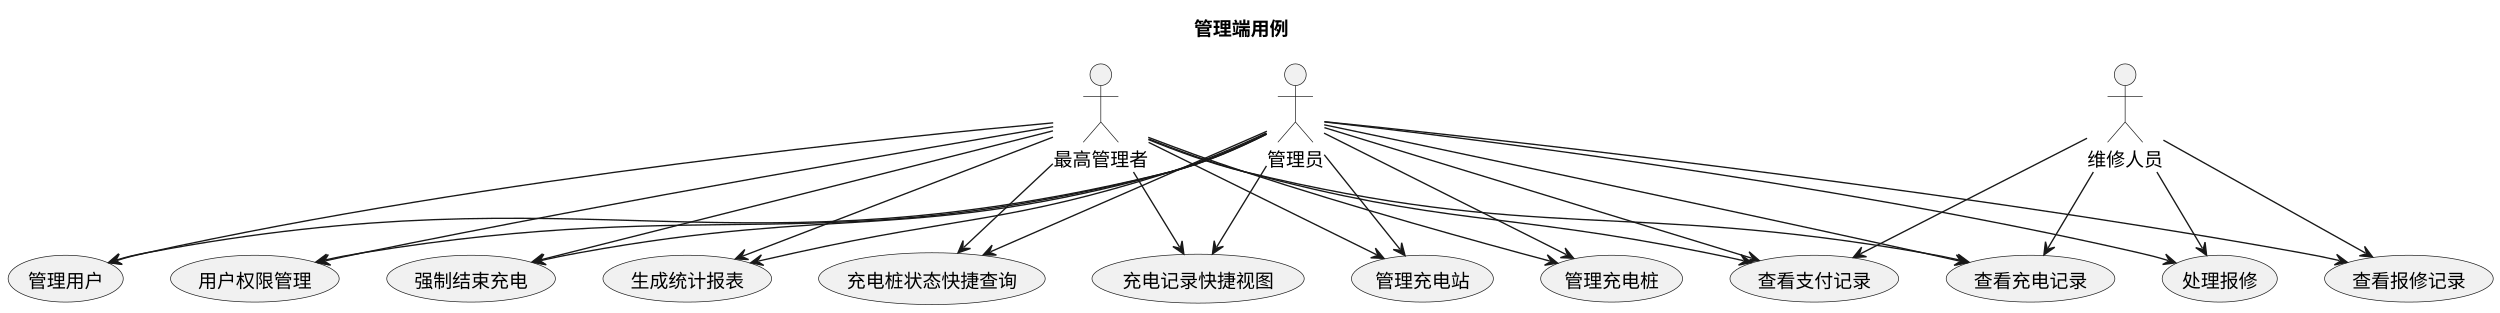
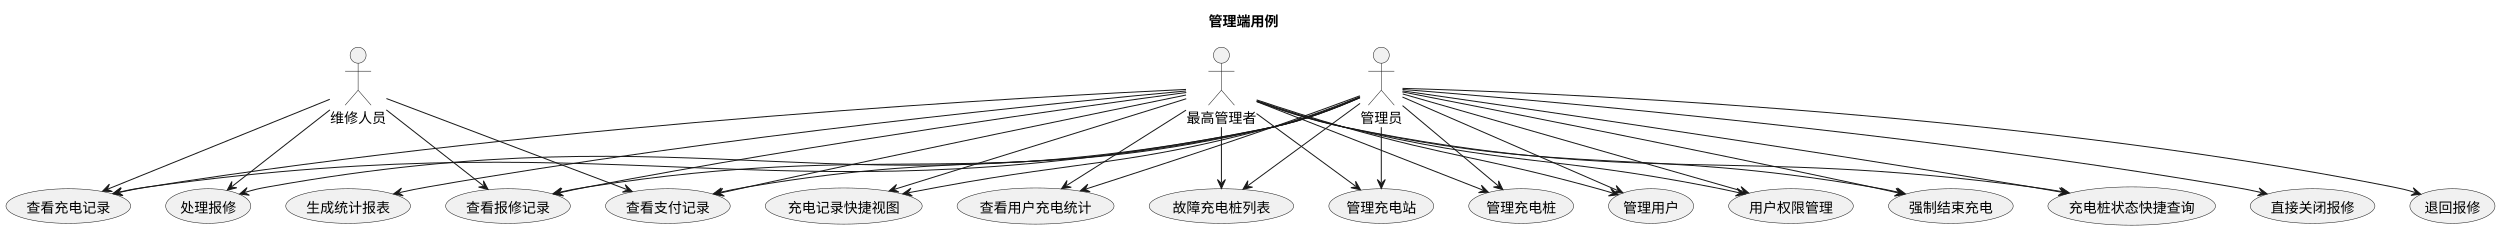
- <svg xmlns="http://www.w3.org/2000/svg" contentStyleType="text/css" data-diagram-type="DESCRIPTION" height="231px" preserveAspectRatio="none" style="width:1850px;height:231px;background:#FFFFFF;" version="1.1" viewBox="0 0 1850 231" width="1850px" zoomAndPan="magnify">
+ <svg xmlns="http://www.w3.org/2000/svg" contentStyleType="text/css" data-diagram-type="DESCRIPTION" height="233px" preserveAspectRatio="none" style="width:2502px;height:233px;background:#FFFFFF;" version="1.1" viewBox="0 0 2502 233" width="2502px" zoomAndPan="magnify">
  <defs />
  <g>
    <g class="title" data-source-line="3">
-       <text fill="#000000" font-family="Noto Sans CJK SC" font-size="14" font-weight="bold" lengthAdjust="spacing" textLength="70" x="883.497" y="26.24">管理端用例</text>
+       <text fill="#000000" font-family="Noto Sans CJK SC" font-size="14" font-weight="bold" lengthAdjust="spacing" textLength="70" x="1209.498" y="26.24">管理端用例</text>
    </g>
    <g class="entity" data-entity="A" data-source-line="6" data-uid="ent0002" id="entity_A">
-       <ellipse cx="958.6" cy="55.272" fill="#F1F1F1" rx="8" ry="8" style="stroke:#181818;stroke-width:0.5;" />
-       <path d="M958.6,63.272 L958.6,90.272 M945.6,71.272 L971.6,71.272 M958.6,90.272 L945.6,105.272 M958.6,90.272 L971.6,105.272" fill="none" style="stroke:#181818;stroke-width:0.5;" />
-       <text fill="#000000" font-family="Noto Sans CJK SC" font-size="14" lengthAdjust="spacing" textLength="42" x="937.6" y="123.012">管理员</text>
+       <ellipse cx="1382.4" cy="55.272" fill="#F1F1F1" rx="8" ry="8" style="stroke:#181818;stroke-width:0.5;" />
+       <path d="M1382.4,63.272 L1382.4,90.272 M1369.4,71.272 L1395.4,71.272 M1382.4,90.272 L1369.4,105.272 M1382.4,90.272 L1395.4,105.272" fill="none" style="stroke:#181818;stroke-width:0.5;" />
+       <text fill="#000000" font-family="Noto Sans CJK SC" font-size="14" lengthAdjust="spacing" textLength="42" x="1361.4" y="123.012">管理员</text>
    </g>
    <g class="entity" data-entity="SA" data-source-line="7" data-uid="ent0003" id="entity_SA">
-       <ellipse cx="814.6" cy="55.272" fill="#F1F1F1" rx="8" ry="8" style="stroke:#181818;stroke-width:0.5;" />
-       <path d="M814.6,63.272 L814.6,90.272 M801.6,71.272 L827.6,71.272 M814.6,90.272 L801.6,105.272 M814.6,90.272 L827.6,105.272" fill="none" style="stroke:#181818;stroke-width:0.5;" />
-       <text fill="#000000" font-family="Noto Sans CJK SC" font-size="14" lengthAdjust="spacing" textLength="70" x="779.6" y="123.012">最高管理者</text>
+       <ellipse cx="1222.4" cy="55.272" fill="#F1F1F1" rx="8" ry="8" style="stroke:#181818;stroke-width:0.5;" />
+       <path d="M1222.4,63.272 L1222.4,90.272 M1209.4,71.272 L1235.4,71.272 M1222.4,90.272 L1209.4,105.272 M1222.4,90.272 L1235.4,105.272" fill="none" style="stroke:#181818;stroke-width:0.5;" />
+       <text fill="#000000" font-family="Noto Sans CJK SC" font-size="14" lengthAdjust="spacing" textLength="70" x="1187.4" y="123.012">最高管理者</text>
    </g>
    <g class="entity" data-entity="M" data-source-line="8" data-uid="ent0004" id="entity_M">
-       <ellipse cx="1572.6" cy="55.272" fill="#F1F1F1" rx="8" ry="8" style="stroke:#181818;stroke-width:0.5;" />
-       <path d="M1572.6,63.272 L1572.6,90.272 M1559.6,71.272 L1585.6,71.272 M1572.6,90.272 L1559.6,105.272 M1572.6,90.272 L1585.6,105.272" fill="none" style="stroke:#181818;stroke-width:0.5;" />
-       <text fill="#000000" font-family="Noto Sans CJK SC" font-size="14" lengthAdjust="spacing" textLength="56" x="1544.6" y="123.012">维修人员</text>
+       <ellipse cx="358.4" cy="55.272" fill="#F1F1F1" rx="8" ry="8" style="stroke:#181818;stroke-width:0.5;" />
+       <path d="M358.4,63.272 L358.4,90.272 M345.4,71.272 L371.4,71.272 M358.4,90.272 L345.4,105.272 M358.4,90.272 L371.4,105.272" fill="none" style="stroke:#181818;stroke-width:0.5;" />
+       <text fill="#000000" font-family="Noto Sans CJK SC" font-size="14" lengthAdjust="spacing" textLength="56" x="330.4" y="123.012">维修人员</text>
    </g>
    <g class="entity" data-entity="MS" data-source-line="10" data-uid="ent0005" id="entity_MS">
-       <ellipse cx="1052.597" cy="206.216" fill="#F1F1F1" rx="52.497" ry="17.334" style="stroke:#181818;stroke-width:0.5;" />
-       <text fill="#000000" font-family="Noto Sans CJK SC" font-size="14" lengthAdjust="spacing" textLength="70" x="1017.597" y="212.852">管理充电站</text>
+       <ellipse cx="1382.397" cy="206.216" fill="#F1F1F1" rx="52.497" ry="17.334" style="stroke:#181818;stroke-width:0.5;" />
+       <text fill="#000000" font-family="Noto Sans CJK SC" font-size="14" lengthAdjust="spacing" textLength="70" x="1347.397" y="212.852">管理充电站</text>
    </g>
    <g class="entity" data-entity="MC" data-source-line="11" data-uid="ent0006" id="entity_MC">
-       <ellipse cx="1192.597" cy="206.216" fill="#F1F1F1" rx="52.497" ry="17.334" style="stroke:#181818;stroke-width:0.5;" />
-       <text fill="#000000" font-family="Noto Sans CJK SC" font-size="14" lengthAdjust="spacing" textLength="70" x="1157.597" y="212.852">管理充电桩</text>
+       <ellipse cx="1522.397" cy="206.216" fill="#F1F1F1" rx="52.497" ry="17.334" style="stroke:#181818;stroke-width:0.5;" />
+       <text fill="#000000" font-family="Noto Sans CJK SC" font-size="14" lengthAdjust="spacing" textLength="70" x="1487.397" y="212.852">管理充电桩</text>
    </g>
    <g class="entity" data-entity="MU" data-source-line="12" data-uid="ent0007" id="entity_MU">
-       <ellipse cx="48.598" cy="206.216" fill="#F1F1F1" rx="42.598" ry="17.334" style="stroke:#181818;stroke-width:0.5;" />
-       <text fill="#000000" font-family="Noto Sans CJK SC" font-size="14" lengthAdjust="spacing" textLength="56" x="20.598" y="212.852">管理用户</text>
+       <ellipse cx="1652.398" cy="206.216" fill="#F1F1F1" rx="42.598" ry="17.334" style="stroke:#181818;stroke-width:0.5;" />
+       <text fill="#000000" font-family="Noto Sans CJK SC" font-size="14" lengthAdjust="spacing" textLength="56" x="1624.398" y="212.852">管理用户</text>
    </g>
    <g class="entity" data-entity="PM" data-source-line="13" data-uid="ent0008" id="entity_PM">
-       <ellipse cx="188.597" cy="206.216" fill="#F1F1F1" rx="62.397" ry="17.334" style="stroke:#181818;stroke-width:0.5;" />
-       <text fill="#000000" font-family="Noto Sans CJK SC" font-size="14" lengthAdjust="spacing" textLength="84" x="146.597" y="212.852">用户权限管理</text>
+       <ellipse cx="1792.397" cy="206.216" fill="#F1F1F1" rx="62.397" ry="17.334" style="stroke:#181818;stroke-width:0.5;" />
+       <text fill="#000000" font-family="Noto Sans CJK SC" font-size="14" lengthAdjust="spacing" textLength="84" x="1750.397" y="212.852">用户权限管理</text>
    </g>
    <g class="entity" data-entity="HR" data-source-line="14" data-uid="ent0009" id="entity_HR">
-       <ellipse cx="1642.598" cy="206.216" fill="#F1F1F1" rx="42.598" ry="17.334" style="stroke:#181818;stroke-width:0.5;" />
-       <text fill="#000000" font-family="Noto Sans CJK SC" font-size="14" lengthAdjust="spacing" textLength="56" x="1614.598" y="212.852">处理报修</text>
-     </g>
-     <g class="entity" data-entity="VR" data-source-line="15" data-uid="ent0010" id="entity_VR">
-       <ellipse cx="1782.597" cy="206.216" fill="#F1F1F1" rx="62.397" ry="17.334" style="stroke:#181818;stroke-width:0.5;" />
-       <text fill="#000000" font-family="Noto Sans CJK SC" font-size="14" lengthAdjust="spacing" textLength="84" x="1740.597" y="212.852">查看报修记录</text>
-     </g>
-     <g class="entity" data-entity="FSC" data-source-line="16" data-uid="ent0011" id="entity_FSC">
-       <ellipse cx="348.597" cy="206.216" fill="#F1F1F1" rx="62.397" ry="17.334" style="stroke:#181818;stroke-width:0.5;" />
-       <text fill="#000000" font-family="Noto Sans CJK SC" font-size="14" lengthAdjust="spacing" textLength="84" x="306.597" y="212.852">强制结束充电</text>
-     </g>
-     <g class="entity" data-entity="GS" data-source-line="17" data-uid="ent0012" id="entity_GS">
-       <ellipse cx="508.597" cy="206.216" fill="#F1F1F1" rx="62.397" ry="17.334" style="stroke:#181818;stroke-width:0.5;" />
-       <text fill="#000000" font-family="Noto Sans CJK SC" font-size="14" lengthAdjust="spacing" textLength="84" x="466.597" y="212.852">生成统计报表</text>
-     </g>
-     <g class="entity" data-entity="QC" data-source-line="18" data-uid="ent0013" id="entity_QC">
-       <ellipse cx="689.604" cy="206.213" fill="#F1F1F1" rx="83.854" ry="19.171" style="stroke:#181818;stroke-width:0.5;" />
-       <text fill="#000000" font-family="Noto Sans CJK SC" font-size="14" lengthAdjust="spacing" textLength="125.999" x="626.605" y="212.849">充电桩状态快捷查询</text>
-     </g>
-     <g class="entity" data-entity="QV" data-source-line="19" data-uid="ent0014" id="entity_QV">
-       <ellipse cx="886.598" cy="206.207" fill="#F1F1F1" rx="78.528" ry="18.105" style="stroke:#181818;stroke-width:0.5;" />
-       <text fill="#000000" font-family="Noto Sans CJK SC" font-size="14" lengthAdjust="spacing" textLength="111.999" x="830.598" y="212.843">充电记录快捷视图</text>
-     </g>
-     <g class="entity" data-entity="VPR" data-source-line="20" data-uid="ent0015" id="entity_VPR">
-       <ellipse cx="1342.597" cy="206.216" fill="#F1F1F1" rx="62.397" ry="17.334" style="stroke:#181818;stroke-width:0.5;" />
-       <text fill="#000000" font-family="Noto Sans CJK SC" font-size="14" lengthAdjust="spacing" textLength="84" x="1300.597" y="212.852">查看支付记录</text>
-     </g>
-     <g class="entity" data-entity="VCR" data-source-line="21" data-uid="ent0016" id="entity_VCR">
-       <ellipse cx="1502.597" cy="206.216" fill="#F1F1F1" rx="62.397" ry="17.334" style="stroke:#181818;stroke-width:0.5;" />
-       <text fill="#000000" font-family="Noto Sans CJK SC" font-size="14" lengthAdjust="spacing" textLength="84" x="1460.597" y="212.852">查看充电记录</text>
-     </g>
-     <g class="link" data-entity-1="A" data-entity-2="MS" data-source-line="23" data-uid="lnk17" id="link_A_MS">
-       <path d="M979.93,114.522 C998.34,137.502 1020.599,165.269 1035.989,184.479" fill="none" id="A-to-MS" style="stroke:#181818;stroke-width:1;" />
-       <polygon fill="#181818" points="1039.74,189.162,1037.235,179.637,1036.614,185.26,1030.991,184.639,1039.74,189.162" style="stroke:#181818;stroke-width:1;" />
-     </g>
-     <g class="link" data-entity-1="A" data-entity-2="MC" data-source-line="24" data-uid="lnk18" id="link_A_MC">
-       <path d="M979.78,98.522 C1022.08,119.732 1111.656,164.633 1159.116,188.423" fill="none" id="A-to-MC" style="stroke:#181818;stroke-width:1;" />
-       <polygon fill="#181818" points="1164.48,191.112,1158.227,183.503,1160.01,188.871,1154.642,190.655,1164.48,191.112" style="stroke:#181818;stroke-width:1;" />
-     </g>
-     <g class="link" data-entity-1="A" data-entity-2="MU" data-source-line="25" data-uid="lnk19" id="link_A_MU">
-       <path d="M937.35,99.282 C919.12,108.462 891.88,120.832 866.6,127.042 C538.39,207.562 440.68,124.372 108.6,187.042 C99.29,188.792 95.121,189.72 86.091,192.46" fill="none" id="A-to-MU" style="stroke:#181818;stroke-width:1;" />
-       <polygon fill="#181818" points="80.35,194.202,90.124,195.416,85.135,192.75,87.801,187.761,80.35,194.202" style="stroke:#181818;stroke-width:1;" />
-     </g>
-     <g class="link" data-entity-1="A" data-entity-2="PM" data-source-line="26" data-uid="lnk20" id="link_A_PM">
-       <path d="M937.31,99.152 C919.07,108.242 891.82,120.572 866.6,127.042 C607.86,193.412 532.23,144.042 268.6,187.042 C257.21,188.902 250.874,190.086 239.534,192.636" fill="none" id="A-to-PM" style="stroke:#181818;stroke-width:1;" />
-       <polygon fill="#181818" points="233.68,193.952,243.338,195.88,238.558,192.855,241.583,188.075,233.68,193.952" style="stroke:#181818;stroke-width:1;" />
-     </g>
-     <g class="link" data-entity-1="A" data-entity-2="HR" data-source-line="27" data-uid="lnk21" id="link_A_HR">
-       <path d="M980.08,90.242 C1060.25,99.182 1349.27,133.442 1582.6,187.042 C1591.61,189.112 1595.517,190.075 1604.377,192.755" fill="none" id="A-to-HR" style="stroke:#181818;stroke-width:1;" />
-       <polygon fill="#181818" points="1610.12,194.492,1602.664,188.058,1605.334,193.044,1600.347,195.715,1610.12,194.492" style="stroke:#181818;stroke-width:1;" />
-     </g>
-     <g class="link" data-entity-1="A" data-entity-2="VR" data-source-line="28" data-uid="lnk22" id="link_A_VR">
-       <path d="M980.01,90.042 C1069.05,99.052 1418.52,135.962 1702.6,187.042 C1713.81,189.052 1719.976,190.277 1731.196,192.797" fill="none" id="A-to-VR" style="stroke:#181818;stroke-width:1;" />
-       <polygon fill="#181818" points="1737.05,194.112,1729.145,188.237,1732.171,193.016,1727.392,196.042,1737.05,194.112" style="stroke:#181818;stroke-width:1;" />
-     </g>
-     <g class="link" data-entity-1="A" data-entity-2="FSC" data-source-line="29" data-uid="lnk23" id="link_A_FSC">
-       <path d="M937.25,98.912 C918.97,107.872 891.7,120.112 866.6,127.042 C677.19,179.292 621.92,151.912 428.6,187.042 C417.53,189.052 411.523,190.234 400.423,192.734" fill="none" id="A-to-FSC" style="stroke:#181818;stroke-width:1;" />
-       <polygon fill="#181818" points="394.57,194.052,404.229,195.977,399.448,192.953,402.471,188.172,394.57,194.052" style="stroke:#181818;stroke-width:1;" />
-     </g>
-     <g class="link" data-entity-1="A" data-entity-2="VPR" data-source-line="30" data-uid="lnk24" id="link_A_VPR">
-       <path d="M980.07,94.462 C1041.82,113.332 1214.942,166.219 1296.032,190.989" fill="none" id="A-to-VPR" style="stroke:#181818;stroke-width:1;" />
-       <polygon fill="#181818" points="1301.77,192.742,1294.331,186.287,1296.988,191.281,1291.994,193.938,1301.77,192.742" style="stroke:#181818;stroke-width:1;" />
-     </g>
-     <g class="link" data-entity-1="A" data-entity-2="GS" data-source-line="31" data-uid="lnk25" id="link_A_GS">
-       <path d="M937.1,98.422 C918.73,107.082 891.41,119.162 866.6,127.042 C746.12,165.282 712.01,159.712 588.6,187.042 C577.89,189.412 572.242,190.676 561.382,193.136" fill="none" id="A-to-GS" style="stroke:#181818;stroke-width:1;" />
-       <polygon fill="#181818" points="555.53,194.462,565.191,196.375,560.407,193.357,563.424,188.572,555.53,194.462" style="stroke:#181818;stroke-width:1;" />
-     </g>
-     <g class="link" data-entity-1="A" data-entity-2="QC" data-source-line="32" data-uid="lnk26" id="link_A_QC">
-       <path d="M937.49,97.112 C892.16,116.882 790.46,161.223 733.02,186.273" fill="none" id="A-to-QC" style="stroke:#181818;stroke-width:1;" />
-       <polygon fill="#181818" points="727.52,188.672,737.369,188.741,732.103,186.673,734.171,181.408,727.52,188.672" style="stroke:#181818;stroke-width:1;" />
-     </g>
-     <g class="link" data-entity-1="A" data-entity-2="QV" data-source-line="33" data-uid="lnk27" id="link_A_QV">
-       <path d="M937.19,122.782 C924.01,144.262 910.817,165.737 900.347,182.807" fill="none" id="A-to-QV" style="stroke:#181818;stroke-width:1;" />
-       <polygon fill="#181818" points="897.21,187.922,905.325,182.341,899.824,183.66,898.506,178.159,897.21,187.922" style="stroke:#181818;stroke-width:1;" />
-     </g>
-     <g class="link" data-entity-1="A" data-entity-2="VCR" data-source-line="34" data-uid="lnk28" id="link_A_VCR">
-       <path d="M979.89,92.352 C1045.77,106.132 1252.06,149.452 1422.6,187.042 C1433.31,189.402 1438.958,190.655 1449.809,193.115" fill="none" id="A-to-VCR" style="stroke:#181818;stroke-width:1;" />
-       <polygon fill="#181818" points="1455.66,194.442,1447.767,188.551,1450.784,193.336,1445.998,196.353,1455.66,194.442" style="stroke:#181818;stroke-width:1;" />
-     </g>
-     <g class="link" data-entity-1="SA" data-entity-2="MS" data-source-line="35" data-uid="lnk29" id="link_SA_MS">
-       <path d="M849.97,105.342 C897.37,128.702 975.159,167.039 1018.749,188.529" fill="none" id="SA-to-MS" style="stroke:#181818;stroke-width:1;" />
-       <polygon fill="#181818" points="1024.13,191.182,1017.826,183.614,1019.645,188.971,1014.289,190.79,1024.13,191.182" style="stroke:#181818;stroke-width:1;" />
-     </g>
-     <g class="link" data-entity-1="SA" data-entity-2="MC" data-source-line="36" data-uid="lnk30" id="link_SA_MC">
-       <path d="M849.7,101.602 C870.24,109.432 896.74,119.222 920.6,127.042 C1002.3,153.822 1093.613,178.976 1146.883,193.185" fill="none" id="SA-to-MC" style="stroke:#181818;stroke-width:1;" />
-       <polygon fill="#181818" points="1152.68,194.732,1145.015,188.547,1147.849,193.443,1142.953,196.277,1152.68,194.732" style="stroke:#181818;stroke-width:1;" />
-     </g>
-     <g class="link" data-entity-1="SA" data-entity-2="PM" data-source-line="37" data-uid="lnk31" id="link_SA_PM">
-       <path d="M779.36,93.752 C692.4,108.302 460.69,147.802 268.6,187.042 C257.71,189.262 251.882,190.499 240.912,192.979" fill="none" id="SA-to-PM" style="stroke:#181818;stroke-width:1;" />
-       <polygon fill="#181818" points="235.06,194.302,244.72,196.219,239.937,193.199,242.956,188.416,235.06,194.302" style="stroke:#181818;stroke-width:1;" />
-     </g>
-     <g class="link" data-entity-1="SA" data-entity-2="MU" data-source-line="38" data-uid="lnk32" id="link_SA_MU">
-       <path d="M779.36,90.912 C675.64,100.162 362.74,131.062 108.6,187.042 C99.46,189.052 95.431,190.017 86.481,192.737" fill="none" id="SA-to-MU" style="stroke:#181818;stroke-width:1;" />
-       <polygon fill="#181818" points="80.74,194.482,90.514,195.692,85.524,193.028,88.188,188.038,80.74,194.482" style="stroke:#181818;stroke-width:1;" />
-     </g>
-     <g class="link" data-entity-1="SA" data-entity-2="VPR" data-source-line="39" data-uid="lnk33" id="link_SA_VPR">
-       <path d="M849.9,102.752 C870.27,110.862 896.55,120.552 920.6,127.042 C1069.59,167.262 1111.31,156.612 1262.6,187.042 C1273.49,189.232 1279.317,190.45 1290.297,192.93" fill="none" id="SA-to-VPR" style="stroke:#181818;stroke-width:1;" />
-       <polygon fill="#181818" points="1296.15,194.252,1288.252,188.367,1291.273,193.15,1286.49,196.171,1296.15,194.252" style="stroke:#181818;stroke-width:1;" />
-     </g>
-     <g class="link" data-entity-1="SA" data-entity-2="GS" data-source-line="40" data-uid="lnk34" id="link_SA_GS">
-       <path d="M779.2,101.472 C720.36,124.032 608.692,166.834 549.752,189.434" fill="none" id="SA-to-GS" style="stroke:#181818;stroke-width:1;" />
-       <polygon fill="#181818" points="544.15,191.582,553.986,192.095,548.819,189.792,551.121,184.625,544.15,191.582" style="stroke:#181818;stroke-width:1;" />
-     </g>
-     <g class="link" data-entity-1="SA" data-entity-2="FSC" data-source-line="41" data-uid="lnk35" id="link_SA_FSC">
-       <path d="M779.19,96.822 C695.61,117.862 491.978,169.117 399.508,192.397" fill="none" id="SA-to-FSC" style="stroke:#181818;stroke-width:1;" />
-       <polygon fill="#181818" points="393.69,193.862,403.394,195.544,398.539,192.641,401.441,187.786,393.69,193.862" style="stroke:#181818;stroke-width:1;" />
-     </g>
-     <g class="link" data-entity-1="SA" data-entity-2="QC" data-source-line="42" data-uid="lnk36" id="link_SA_QC">
-       <path d="M779.11,121.202 C756.3,142.612 731.925,165.486 713.255,183.006" fill="none" id="SA-to-QC" style="stroke:#181818;stroke-width:1;" />
-       <polygon fill="#181818" points="708.88,187.112,718.18,183.87,712.526,183.69,712.706,178.036,708.88,187.112" style="stroke:#181818;stroke-width:1;" />
-     </g>
-     <g class="link" data-entity-1="SA" data-entity-2="QV" data-source-line="43" data-uid="lnk37" id="link_SA_QV">
-       <path d="M838.77,127.292 C851.44,147.922 863.162,167.028 872.912,182.918" fill="none" id="SA-to-QV" style="stroke:#181818;stroke-width:1;" />
-       <polygon fill="#181818" points="876.05,188.032,874.752,178.269,873.435,183.77,867.934,182.453,876.05,188.032" style="stroke:#181818;stroke-width:1;" />
-     </g>
-     <g class="link" data-entity-1="SA" data-entity-2="VCR" data-source-line="44" data-uid="lnk38" id="link_SA_VCR">
-       <path d="M849.77,103.262 C870.1,111.532 896.38,121.212 920.6,127.042 C1139.05,179.652 1201.18,148.772 1422.6,187.042 C1433.83,188.982 1439.996,190.167 1451.216,192.687" fill="none" id="SA-to-VCR" style="stroke:#181818;stroke-width:1;" />
-       <polygon fill="#181818" points="1457.07,194.002,1449.165,188.127,1452.191,192.906,1447.412,195.932,1457.07,194.002" style="stroke:#181818;stroke-width:1;" />
-     </g>
-     <g class="link" data-entity-1="M" data-entity-2="HR" data-source-line="45" data-uid="lnk39" id="link_M_HR">
-       <path d="M1596.1,127.292 C1608.65,148.322 1620.345,167.919 1629.815,183.79" fill="none" id="M-to-HR" style="stroke:#181818;stroke-width:1;" />
-       <polygon fill="#181818" points="1632.89,188.942,1631.713,179.164,1630.328,184.648,1624.843,183.263,1632.89,188.942" style="stroke:#181818;stroke-width:1;" />
-     </g>
-     <g class="link" data-entity-1="M" data-entity-2="VR" data-source-line="46" data-uid="lnk40" id="link_M_VR">
-       <path d="M1600.92,103.722 C1641.56,126.422 1710.662,165.026 1750.482,187.266" fill="none" id="M-to-VR" style="stroke:#181818;stroke-width:1;" />
-       <polygon fill="#181818" points="1755.72,190.192,1749.813,182.311,1751.355,187.754,1745.912,189.296,1755.72,190.192" style="stroke:#181818;stroke-width:1;" />
-     </g>
-     <g class="link" data-entity-1="M" data-entity-2="VPR" data-source-line="47" data-uid="lnk41" id="link_M_VPR">
-       <path d="M1544.4,102.292 C1500.37,124.742 1421.125,165.167 1376.735,187.797" fill="none" id="M-to-VPR" style="stroke:#181818;stroke-width:1;" />
-       <polygon fill="#181818" points="1371.39,190.522,1381.225,189.998,1375.844,188.251,1377.591,182.871,1371.39,190.522" style="stroke:#181818;stroke-width:1;" />
-     </g>
-     <g class="link" data-entity-1="M" data-entity-2="VCR" data-source-line="48" data-uid="lnk42" id="link_M_VCR">
-       <path d="M1549.09,127.292 C1536.62,148.192 1525.035,167.61 1515.555,183.49" fill="none" id="M-to-VCR" style="stroke:#181818;stroke-width:1;" />
-       <polygon fill="#181818" points="1512.48,188.642,1520.528,182.964,1515.043,184.349,1513.659,178.864,1512.48,188.642" style="stroke:#181818;stroke-width:1;" />
+       <ellipse cx="208.398" cy="206.216" fill="#F1F1F1" rx="42.598" ry="17.334" style="stroke:#181818;stroke-width:0.5;" />
+       <text fill="#000000" font-family="Noto Sans CJK SC" font-size="14" lengthAdjust="spacing" textLength="56" x="180.398" y="212.852">处理报修</text>
+     </g>
+     <g class="entity" data-entity="DCR" data-source-line="15" data-uid="ent0010" id="entity_DCR">
+       <ellipse cx="2314.397" cy="206.216" fill="#F1F1F1" rx="62.397" ry="17.334" style="stroke:#181818;stroke-width:0.5;" />
+       <text fill="#000000" font-family="Noto Sans CJK SC" font-size="14" lengthAdjust="spacing" textLength="84" x="2272.397" y="212.852">直接关闭报修</text>
+     </g>
+     <g class="entity" data-entity="VR" data-source-line="16" data-uid="ent0011" id="entity_VR">
+       <ellipse cx="508.397" cy="206.216" fill="#F1F1F1" rx="62.397" ry="17.334" style="stroke:#181818;stroke-width:0.5;" />
+       <text fill="#000000" font-family="Noto Sans CJK SC" font-size="14" lengthAdjust="spacing" textLength="84" x="466.397" y="212.852">查看报修记录</text>
+     </g>
+     <g class="entity" data-entity="FSC" data-source-line="17" data-uid="ent0012" id="entity_FSC">
+       <ellipse cx="1952.397" cy="206.216" fill="#F1F1F1" rx="62.397" ry="17.334" style="stroke:#181818;stroke-width:0.5;" />
+       <text fill="#000000" font-family="Noto Sans CJK SC" font-size="14" lengthAdjust="spacing" textLength="84" x="1910.397" y="212.852">强制结束充电</text>
+     </g>
+     <g class="entity" data-entity="GS" data-source-line="18" data-uid="ent0013" id="entity_GS">
+       <ellipse cx="348.397" cy="206.216" fill="#F1F1F1" rx="62.397" ry="17.334" style="stroke:#181818;stroke-width:0.5;" />
+       <text fill="#000000" font-family="Noto Sans CJK SC" font-size="14" lengthAdjust="spacing" textLength="84" x="306.397" y="212.852">生成统计报表</text>
+     </g>
+     <g class="entity" data-entity="QC" data-source-line="19" data-uid="ent0014" id="entity_QC">
+       <ellipse cx="2133.404" cy="206.213" fill="#F1F1F1" rx="83.854" ry="19.171" style="stroke:#181818;stroke-width:0.5;" />
+       <text fill="#000000" font-family="Noto Sans CJK SC" font-size="14" lengthAdjust="spacing" textLength="125.999" x="2070.405" y="212.849">充电桩状态快捷查询</text>
+     </g>
+     <g class="entity" data-entity="QV" data-source-line="20" data-uid="ent0015" id="entity_QV">
+       <ellipse cx="844.398" cy="206.207" fill="#F1F1F1" rx="78.528" ry="18.105" style="stroke:#181818;stroke-width:0.5;" />
+       <text fill="#000000" font-family="Noto Sans CJK SC" font-size="14" lengthAdjust="spacing" textLength="111.999" x="788.398" y="212.843">充电记录快捷视图</text>
+     </g>
+     <g class="entity" data-entity="VPR" data-source-line="21" data-uid="ent0016" id="entity_VPR">
+       <ellipse cx="668.397" cy="206.216" fill="#F1F1F1" rx="62.397" ry="17.334" style="stroke:#181818;stroke-width:0.5;" />
+       <text fill="#000000" font-family="Noto Sans CJK SC" font-size="14" lengthAdjust="spacing" textLength="84" x="626.397" y="212.852">查看支付记录</text>
+     </g>
+     <g class="entity" data-entity="VCR" data-source-line="22" data-uid="ent0017" id="entity_VCR">
+       <ellipse cx="68.397" cy="206.216" fill="#F1F1F1" rx="62.397" ry="17.334" style="stroke:#181818;stroke-width:0.5;" />
+       <text fill="#000000" font-family="Noto Sans CJK SC" font-size="14" lengthAdjust="spacing" textLength="84" x="26.397" y="212.852">查看充电记录</text>
+     </g>
+     <g class="entity" data-entity="UCS" data-source-line="23" data-uid="ent0018" id="entity_UCS">
+       <ellipse cx="1036.398" cy="206.207" fill="#F1F1F1" rx="78.528" ry="18.105" style="stroke:#181818;stroke-width:0.5;" />
+       <text fill="#000000" font-family="Noto Sans CJK SC" font-size="14" lengthAdjust="spacing" textLength="111.999" x="980.398" y="212.843">查看用户充电统计</text>
+     </g>
+     <g class="entity" data-entity="FCL" data-source-line="24" data-uid="ent0019" id="entity_FCL">
+       <ellipse cx="1222.396" cy="206.216" fill="#F1F1F1" rx="72.296" ry="17.334" style="stroke:#181818;stroke-width:0.5;" />
+       <text fill="#000000" font-family="Noto Sans CJK SC" font-size="14" lengthAdjust="spacing" textLength="98" x="1173.396" y="212.852">故障充电桩列表</text>
+     </g>
+     <g class="entity" data-entity="RR" data-source-line="25" data-uid="ent0020" id="entity_RR">
+       <ellipse cx="2454.398" cy="206.216" fill="#F1F1F1" rx="42.598" ry="17.334" style="stroke:#181818;stroke-width:0.5;" />
+       <text fill="#000000" font-family="Noto Sans CJK SC" font-size="14" lengthAdjust="spacing" textLength="56" x="2426.398" y="212.852">退回报修</text>
+     </g>
+     <g class="link" data-entity-1="A" data-entity-2="MS" data-source-line="27" data-uid="lnk21" id="link_A_MS">
+       <path d="M1382.4,127.292 C1382.4,148.192 1382.4,166.762 1382.4,182.642" fill="none" id="A-to-MS" style="stroke:#181818;stroke-width:1;" />
+       <polygon fill="#181818" points="1382.4,188.642,1386.4,179.642,1382.4,183.642,1378.4,179.642,1382.4,188.642" style="stroke:#181818;stroke-width:1;" />
+     </g>
+     <g class="link" data-entity-1="A" data-entity-2="MC" data-source-line="28" data-uid="lnk22" id="link_A_MC">
+       <path d="M1403.66,105.722 C1431.04,128.662 1473.582,164.308 1499.461,185.998" fill="none" id="A-to-MC" style="stroke:#181818;stroke-width:1;" />
+       <polygon fill="#181818" points="1504.06,189.852,1499.732,181.005,1500.228,186.64,1494.593,187.137,1504.06,189.852" style="stroke:#181818;stroke-width:1;" />
+     </g>
+     <g class="link" data-entity-1="A" data-entity-2="MU" data-source-line="29" data-uid="lnk23" id="link_A_MU">
+       <path d="M1403.58,97.112 C1451.82,118.062 1564.337,166.951 1618.667,190.561" fill="none" id="A-to-MU" style="stroke:#181818;stroke-width:1;" />
+       <polygon fill="#181818" points="1624.17,192.952,1617.51,185.696,1619.584,190.959,1614.322,193.033,1624.17,192.952" style="stroke:#181818;stroke-width:1;" />
+     </g>
+     <g class="link" data-entity-1="A" data-entity-2="PM" data-source-line="30" data-uid="lnk24" id="link_A_PM">
+       <path d="M1403.86,94.042 C1468.7,112.592 1657.601,166.641 1744.242,191.431" fill="none" id="A-to-PM" style="stroke:#181818;stroke-width:1;" />
+       <polygon fill="#181818" points="1750.01,193.082,1742.458,186.76,1745.203,191.707,1740.257,194.452,1750.01,193.082" style="stroke:#181818;stroke-width:1;" />
+     </g>
+     <g class="link" data-entity-1="A" data-entity-2="HR" data-source-line="31" data-uid="lnk25" id="link_A_HR">
+       <path d="M1361.01,97.742 C1339.59,107.082 1305.45,120.632 1274.4,127.042 C835.74,217.612 709.32,108.252 268.4,187.042 C258.97,188.722 254.669,189.651 245.559,192.431" fill="none" id="A-to-HR" style="stroke:#181818;stroke-width:1;" />
+       <polygon fill="#181818" points="239.82,194.182,249.596,195.381,244.602,192.723,247.261,187.729,239.82,194.182" style="stroke:#181818;stroke-width:1;" />
+     </g>
+     <g class="link" data-entity-1="A" data-entity-2="DCR" data-source-line="32" data-uid="lnk26" id="link_A_DCR">
+       <path d="M1403.59,89.522 C1499.89,97.062 1905.61,130.742 2234.4,187.042 C2245.63,188.962 2251.796,190.148 2263.026,192.668" fill="none" id="A-to-DCR" style="stroke:#181818;stroke-width:1;" />
+       <polygon fill="#181818" points="2268.88,193.982,2260.974,188.108,2264.001,192.887,2259.223,195.914,2268.88,193.982" style="stroke:#181818;stroke-width:1;" />
+     </g>
+     <g class="link" data-entity-1="A" data-entity-2="VR" data-source-line="33" data-uid="lnk27" id="link_A_VR">
+       <path d="M1360.97,97.552 C1339.52,106.762 1305.36,120.202 1274.4,127.042 C975.55,193.072 890.77,139.702 588.4,187.042 C577,188.822 570.654,189.986 559.314,192.536" fill="none" id="A-to-VR" style="stroke:#181818;stroke-width:1;" />
+       <polygon fill="#181818" points="553.46,193.852,563.118,195.78,558.338,192.755,561.363,187.975,553.46,193.852" style="stroke:#181818;stroke-width:1;" />
+     </g>
+     <g class="link" data-entity-1="A" data-entity-2="FSC" data-source-line="34" data-uid="lnk28" id="link_A_FSC">
+       <path d="M1403.45,91.982 C1471.43,105.172 1691.22,148.142 1872.4,187.042 C1883.12,189.342 1888.778,190.575 1899.629,193.035" fill="none" id="A-to-FSC" style="stroke:#181818;stroke-width:1;" />
+       <polygon fill="#181818" points="1905.48,194.362,1897.587,188.471,1900.604,193.256,1895.818,196.273,1905.48,194.362" style="stroke:#181818;stroke-width:1;" />
+     </g>
+     <g class="link" data-entity-1="A" data-entity-2="VPR" data-source-line="35" data-uid="lnk29" id="link_A_VPR">
+       <path d="M1360.93,97.382 C1339.45,106.452 1305.27,119.792 1274.4,127.042 C1045.33,180.822 980.36,147.592 748.4,187.042 C737.16,188.952 730.994,190.128 719.764,192.648" fill="none" id="A-to-VPR" style="stroke:#181818;stroke-width:1;" />
+       <polygon fill="#181818" points="713.91,193.962,723.567,195.894,718.789,192.867,721.816,188.088,713.91,193.962" style="stroke:#181818;stroke-width:1;" />
+     </g>
+     <g class="link" data-entity-1="A" data-entity-2="QC" data-source-line="36" data-uid="lnk30" id="link_A_QC">
+       <path d="M1403.75,90.952 C1485.42,102.642 1785.79,146.062 2032.4,187.042 C2044.35,189.022 2051.173,190.191 2063.423,192.371" fill="none" id="A-to-QC" style="stroke:#181818;stroke-width:1;" />
+       <polygon fill="#181818" points="2069.33,193.422,2061.17,187.907,2064.407,192.546,2059.768,195.783,2069.33,193.422" style="stroke:#181818;stroke-width:1;" />
+     </g>
+     <g class="link" data-entity-1="A" data-entity-2="QV" data-source-line="37" data-uid="lnk31" id="link_A_QV">
+       <path d="M1361.22,96.792 C1339.69,105.542 1305.21,118.752 1274.4,127.042 C1128.75,166.202 1088.72,159.682 940.4,187.042 C928.47,189.242 921.616,190.519 909.426,192.82" fill="none" id="A-to-QV" style="stroke:#181818;stroke-width:1;" />
+       <polygon fill="#181818" points="903.53,193.932,913.116,196.194,908.443,193.005,911.632,188.333,903.53,193.932" style="stroke:#181818;stroke-width:1;" />
+     </g>
+     <g class="link" data-entity-1="A" data-entity-2="VCR" data-source-line="38" data-uid="lnk32" id="link_A_VCR">
+       <path d="M1361.01,97.782 C1339.61,107.162 1305.47,120.722 1274.4,127.042 C783.28,226.822 644.77,117.952 148.4,187.042 C136.83,188.652 130.314,189.774 118.853,192.354" fill="none" id="A-to-VCR" style="stroke:#181818;stroke-width:1;" />
+       <polygon fill="#181818" points="113,193.672,122.659,195.597,117.878,192.574,120.902,187.793,113,193.672" style="stroke:#181818;stroke-width:1;" />
+     </g>
+     <g class="link" data-entity-1="A" data-entity-2="UCS" data-source-line="39" data-uid="lnk33" id="link_A_UCS">
+       <path d="M1360.95,95.892 C1339.21,103.942 1304.56,116.622 1274.4,127.042 C1207.39,150.182 1134.933,173.709 1086.983,189.089" fill="none" id="A-to-UCS" style="stroke:#181818;stroke-width:1;" />
+       <polygon fill="#181818" points="1081.27,190.922,1091.062,191.982,1086.031,189.395,1088.618,184.364,1081.27,190.922" style="stroke:#181818;stroke-width:1;" />
+     </g>
+     <g class="link" data-entity-1="A" data-entity-2="RR" data-source-line="40" data-uid="lnk34" id="link_A_RR">
+       <path d="M1403.63,88.442 C1510.72,91.462 2001.76,109.142 2394.4,187.042 C2403.68,188.882 2407.85,189.824 2416.88,192.574" fill="none" id="A-to-RR" style="stroke:#181818;stroke-width:1;" />
+       <polygon fill="#181818" points="2422.62,194.322,2415.176,187.873,2417.837,192.865,2412.845,195.526,2422.62,194.322" style="stroke:#181818;stroke-width:1;" />
+     </g>
+     <g class="link" data-entity-1="A" data-entity-2="FCL" data-source-line="41" data-uid="lnk35" id="link_A_FCL">
+       <path d="M1361.15,103.482 C1330.63,125.852 1279.529,163.324 1248.829,185.834" fill="none" id="A-to-FCL" style="stroke:#181818;stroke-width:1;" />
+       <polygon fill="#181818" points="1243.99,189.382,1253.613,187.286,1248.022,186.425,1248.883,180.834,1243.99,189.382" style="stroke:#181818;stroke-width:1;" />
+     </g>
+     <g class="link" data-entity-1="SA" data-entity-2="FCL" data-source-line="42" data-uid="lnk36" id="link_SA_FCL">
+       <path d="M1222.4,127.292 C1222.4,148.192 1222.4,166.762 1222.4,182.642" fill="none" id="SA-to-FCL" style="stroke:#181818;stroke-width:1;" />
+       <polygon fill="#181818" points="1222.4,188.642,1226.4,179.642,1222.4,183.642,1218.4,179.642,1222.4,188.642" style="stroke:#181818;stroke-width:1;" />
+     </g>
+     <g class="link" data-entity-1="SA" data-entity-2="MS" data-source-line="43" data-uid="lnk37" id="link_SA_MS">
+       <path d="M1257.51,113.652 C1289.34,136.982 1330.341,167.044 1356.721,186.384" fill="none" id="SA-to-MS" style="stroke:#181818;stroke-width:1;" />
+       <polygon fill="#181818" points="1361.56,189.932,1356.667,181.385,1357.528,186.976,1351.937,187.837,1361.56,189.932" style="stroke:#181818;stroke-width:1;" />
+     </g>
+     <g class="link" data-entity-1="SA" data-entity-2="MC" data-source-line="44" data-uid="lnk38" id="link_SA_MC">
+       <path d="M1257.69,101.702 C1316.24,124.602 1427.032,167.916 1483.932,190.176" fill="none" id="SA-to-MC" style="stroke:#181818;stroke-width:1;" />
+       <polygon fill="#181818" points="1489.52,192.362,1482.596,185.358,1484.864,190.54,1479.681,192.808,1489.52,192.362" style="stroke:#181818;stroke-width:1;" />
+     </g>
+     <g class="link" data-entity-1="SA" data-entity-2="PM" data-source-line="45" data-uid="lnk39" id="link_SA_PM">
+       <path d="M1257.77,100.792 C1281.91,109.212 1314.77,119.912 1344.4,127.042 C1505.52,165.792 1549.74,155.342 1712.4,187.042 C1723.44,189.192 1729.437,190.434 1740.537,192.934" fill="none" id="SA-to-PM" style="stroke:#181818;stroke-width:1;" />
+       <polygon fill="#181818" points="1746.39,194.252,1738.489,188.372,1741.512,193.153,1736.731,196.177,1746.39,194.252" style="stroke:#181818;stroke-width:1;" />
+     </g>
+     <g class="link" data-entity-1="SA" data-entity-2="MU" data-source-line="46" data-uid="lnk40" id="link_SA_MU">
+       <path d="M1257.69,99.982 C1281.94,108.092 1314.95,118.772 1344.4,127.042 C1453.57,157.712 1482.97,157.262 1592.4,187.042 C1601.22,189.442 1604.966,190.486 1613.736,193.136" fill="none" id="SA-to-MU" style="stroke:#181818;stroke-width:1;" />
+       <polygon fill="#181818" points="1619.48,194.872,1612.022,188.44,1614.694,193.426,1609.708,196.098,1619.48,194.872" style="stroke:#181818;stroke-width:1;" />
+     </g>
+     <g class="link" data-entity-1="SA" data-entity-2="VPR" data-source-line="47" data-uid="lnk41" id="link_SA_VPR">
+       <path d="M1186.97,95.092 C1108.1,111.162 912.06,151.342 748.4,187.042 C737.68,189.382 732.032,190.626 721.172,193.086" fill="none" id="SA-to-VPR" style="stroke:#181818;stroke-width:1;" />
+       <polygon fill="#181818" points="715.32,194.412,724.981,196.325,720.197,193.307,723.214,188.522,715.32,194.412" style="stroke:#181818;stroke-width:1;" />
+     </g>
+     <g class="link" data-entity-1="SA" data-entity-2="VR" data-source-line="48" data-uid="lnk42" id="link_SA_VR">
+       <path d="M1187.2,92.552 C1090.95,105.432 815.44,143.562 588.4,187.042 C577.35,189.152 571.353,190.384 560.253,192.884" fill="none" id="SA-to-VR" style="stroke:#181818;stroke-width:1;" />
+       <polygon fill="#181818" points="554.4,194.202,564.059,196.127,559.278,193.103,562.301,188.322,554.4,194.202" style="stroke:#181818;stroke-width:1;" />
+     </g>
+     <g class="link" data-entity-1="SA" data-entity-2="GS" data-source-line="49" data-uid="lnk43" id="link_SA_GS">
+       <path d="M1186.99,91.062 C1075.13,101.302 719.49,135.942 428.4,187.042 C417.17,189.012 411.003,190.202 399.783,192.732" fill="none" id="SA-to-GS" style="stroke:#181818;stroke-width:1;" />
+       <polygon fill="#181818" points="393.93,194.052,403.589,195.974,398.808,192.952,401.83,188.17,393.93,194.052" style="stroke:#181818;stroke-width:1;" />
+     </g>
+     <g class="link" data-entity-1="SA" data-entity-2="FSC" data-source-line="50" data-uid="lnk44" id="link_SA_FSC">
+       <path d="M1257.66,101.262 C1281.76,109.872 1314.6,120.632 1344.4,127.042 C1575.3,176.682 1639.55,147.492 1872.4,187.042 C1883.63,188.952 1889.796,190.128 1901.026,192.648" fill="none" id="SA-to-FSC" style="stroke:#181818;stroke-width:1;" />
+       <polygon fill="#181818" points="1906.88,193.962,1898.974,188.088,1902.001,192.867,1897.223,195.894,1906.88,193.962" style="stroke:#181818;stroke-width:1;" />
+     </g>
+     <g class="link" data-entity-1="SA" data-entity-2="QC" data-source-line="51" data-uid="lnk45" id="link_SA_QC">
+       <path d="M1257.87,101.612 C1281.92,110.322 1314.63,121.042 1344.4,127.042 C1645.3,187.632 1728.15,146.492 2032.4,187.042 C2044.94,188.712 2052.379,189.823 2065.129,192.043" fill="none" id="SA-to-QC" style="stroke:#181818;stroke-width:1;" />
+       <polygon fill="#181818" points="2071.04,193.072,2062.86,187.587,2066.114,192.214,2061.487,195.469,2071.04,193.072" style="stroke:#181818;stroke-width:1;" />
+     </g>
+     <g class="link" data-entity-1="SA" data-entity-2="QV" data-source-line="52" data-uid="lnk46" id="link_SA_QV">
+       <path d="M1187.17,98.832 C1118.35,120.192 971.841,165.664 895.551,189.334" fill="none" id="SA-to-QV" style="stroke:#181818;stroke-width:1;" />
+       <polygon fill="#181818" points="889.82,191.112,899.601,192.265,894.595,189.63,897.231,184.625,889.82,191.112" style="stroke:#181818;stroke-width:1;" />
+     </g>
+     <g class="link" data-entity-1="SA" data-entity-2="VCR" data-source-line="53" data-uid="lnk47" id="link_SA_VCR">
+       <path d="M1186.96,89.482 C1051.45,95.872 553.39,122.642 148.4,187.042 C137,188.852 130.664,190.016 119.324,192.566" fill="none" id="SA-to-VCR" style="stroke:#181818;stroke-width:1;" />
+       <polygon fill="#181818" points="113.47,193.882,123.128,195.81,118.348,192.785,121.373,188.005,113.47,193.882" style="stroke:#181818;stroke-width:1;" />
+     </g>
+     <g class="link" data-entity-1="SA" data-entity-2="UCS" data-source-line="54" data-uid="lnk48" id="link_SA_UCS">
+       <path d="M1186.97,110.242 C1150.61,133.182 1099.955,165.121 1067.475,185.611" fill="none" id="SA-to-UCS" style="stroke:#181818;stroke-width:1;" />
+       <polygon fill="#181818" points="1062.4,188.812,1072.146,187.393,1066.629,186.144,1067.878,180.627,1062.4,188.812" style="stroke:#181818;stroke-width:1;" />
+     </g>
+     <g class="link" data-entity-1="M" data-entity-2="HR" data-source-line="55" data-uid="lnk49" id="link_M_HR">
+       <path d="M330.18,109.972 C300.14,133.462 258.146,166.306 232.176,186.616" fill="none" id="M-to-HR" style="stroke:#181818;stroke-width:1;" />
+       <polygon fill="#181818" points="227.45,190.312,237.004,187.918,231.389,187.232,232.075,181.617,227.45,190.312" style="stroke:#181818;stroke-width:1;" />
+     </g>
+     <g class="link" data-entity-1="M" data-entity-2="VR" data-source-line="56" data-uid="lnk50" id="link_M_VR">
+       <path d="M386.61,109.972 C416.31,133.202 457.593,165.476 483.733,185.916" fill="none" id="M-to-VR" style="stroke:#181818;stroke-width:1;" />
+       <polygon fill="#181818" points="488.46,189.612,483.834,180.917,484.521,186.532,478.906,187.219,488.46,189.612" style="stroke:#181818;stroke-width:1;" />
+     </g>
+     <g class="link" data-entity-1="M" data-entity-2="VPR" data-source-line="57" data-uid="lnk51" id="link_M_VPR">
+       <path d="M386.73,98.622 C443.38,120.062 564.889,166.038 627.109,189.588" fill="none" id="M-to-VPR" style="stroke:#181818;stroke-width:1;" />
+       <polygon fill="#181818" points="632.72,191.712,625.719,184.785,628.044,189.942,622.887,192.267,632.72,191.712" style="stroke:#181818;stroke-width:1;" />
+     </g>
+     <g class="link" data-entity-1="M" data-entity-2="VCR" data-source-line="58" data-uid="lnk52" id="link_M_VCR">
+       <path d="M330.06,99.362 C276.47,121.042 166.042,165.712 108.192,189.112" fill="none" id="M-to-VCR" style="stroke:#181818;stroke-width:1;" />
+       <polygon fill="#181818" points="102.63,191.362,112.473,191.695,107.265,189.487,109.473,184.279,102.63,191.362" style="stroke:#181818;stroke-width:1;" />
    </g>
  </g>
</svg>
